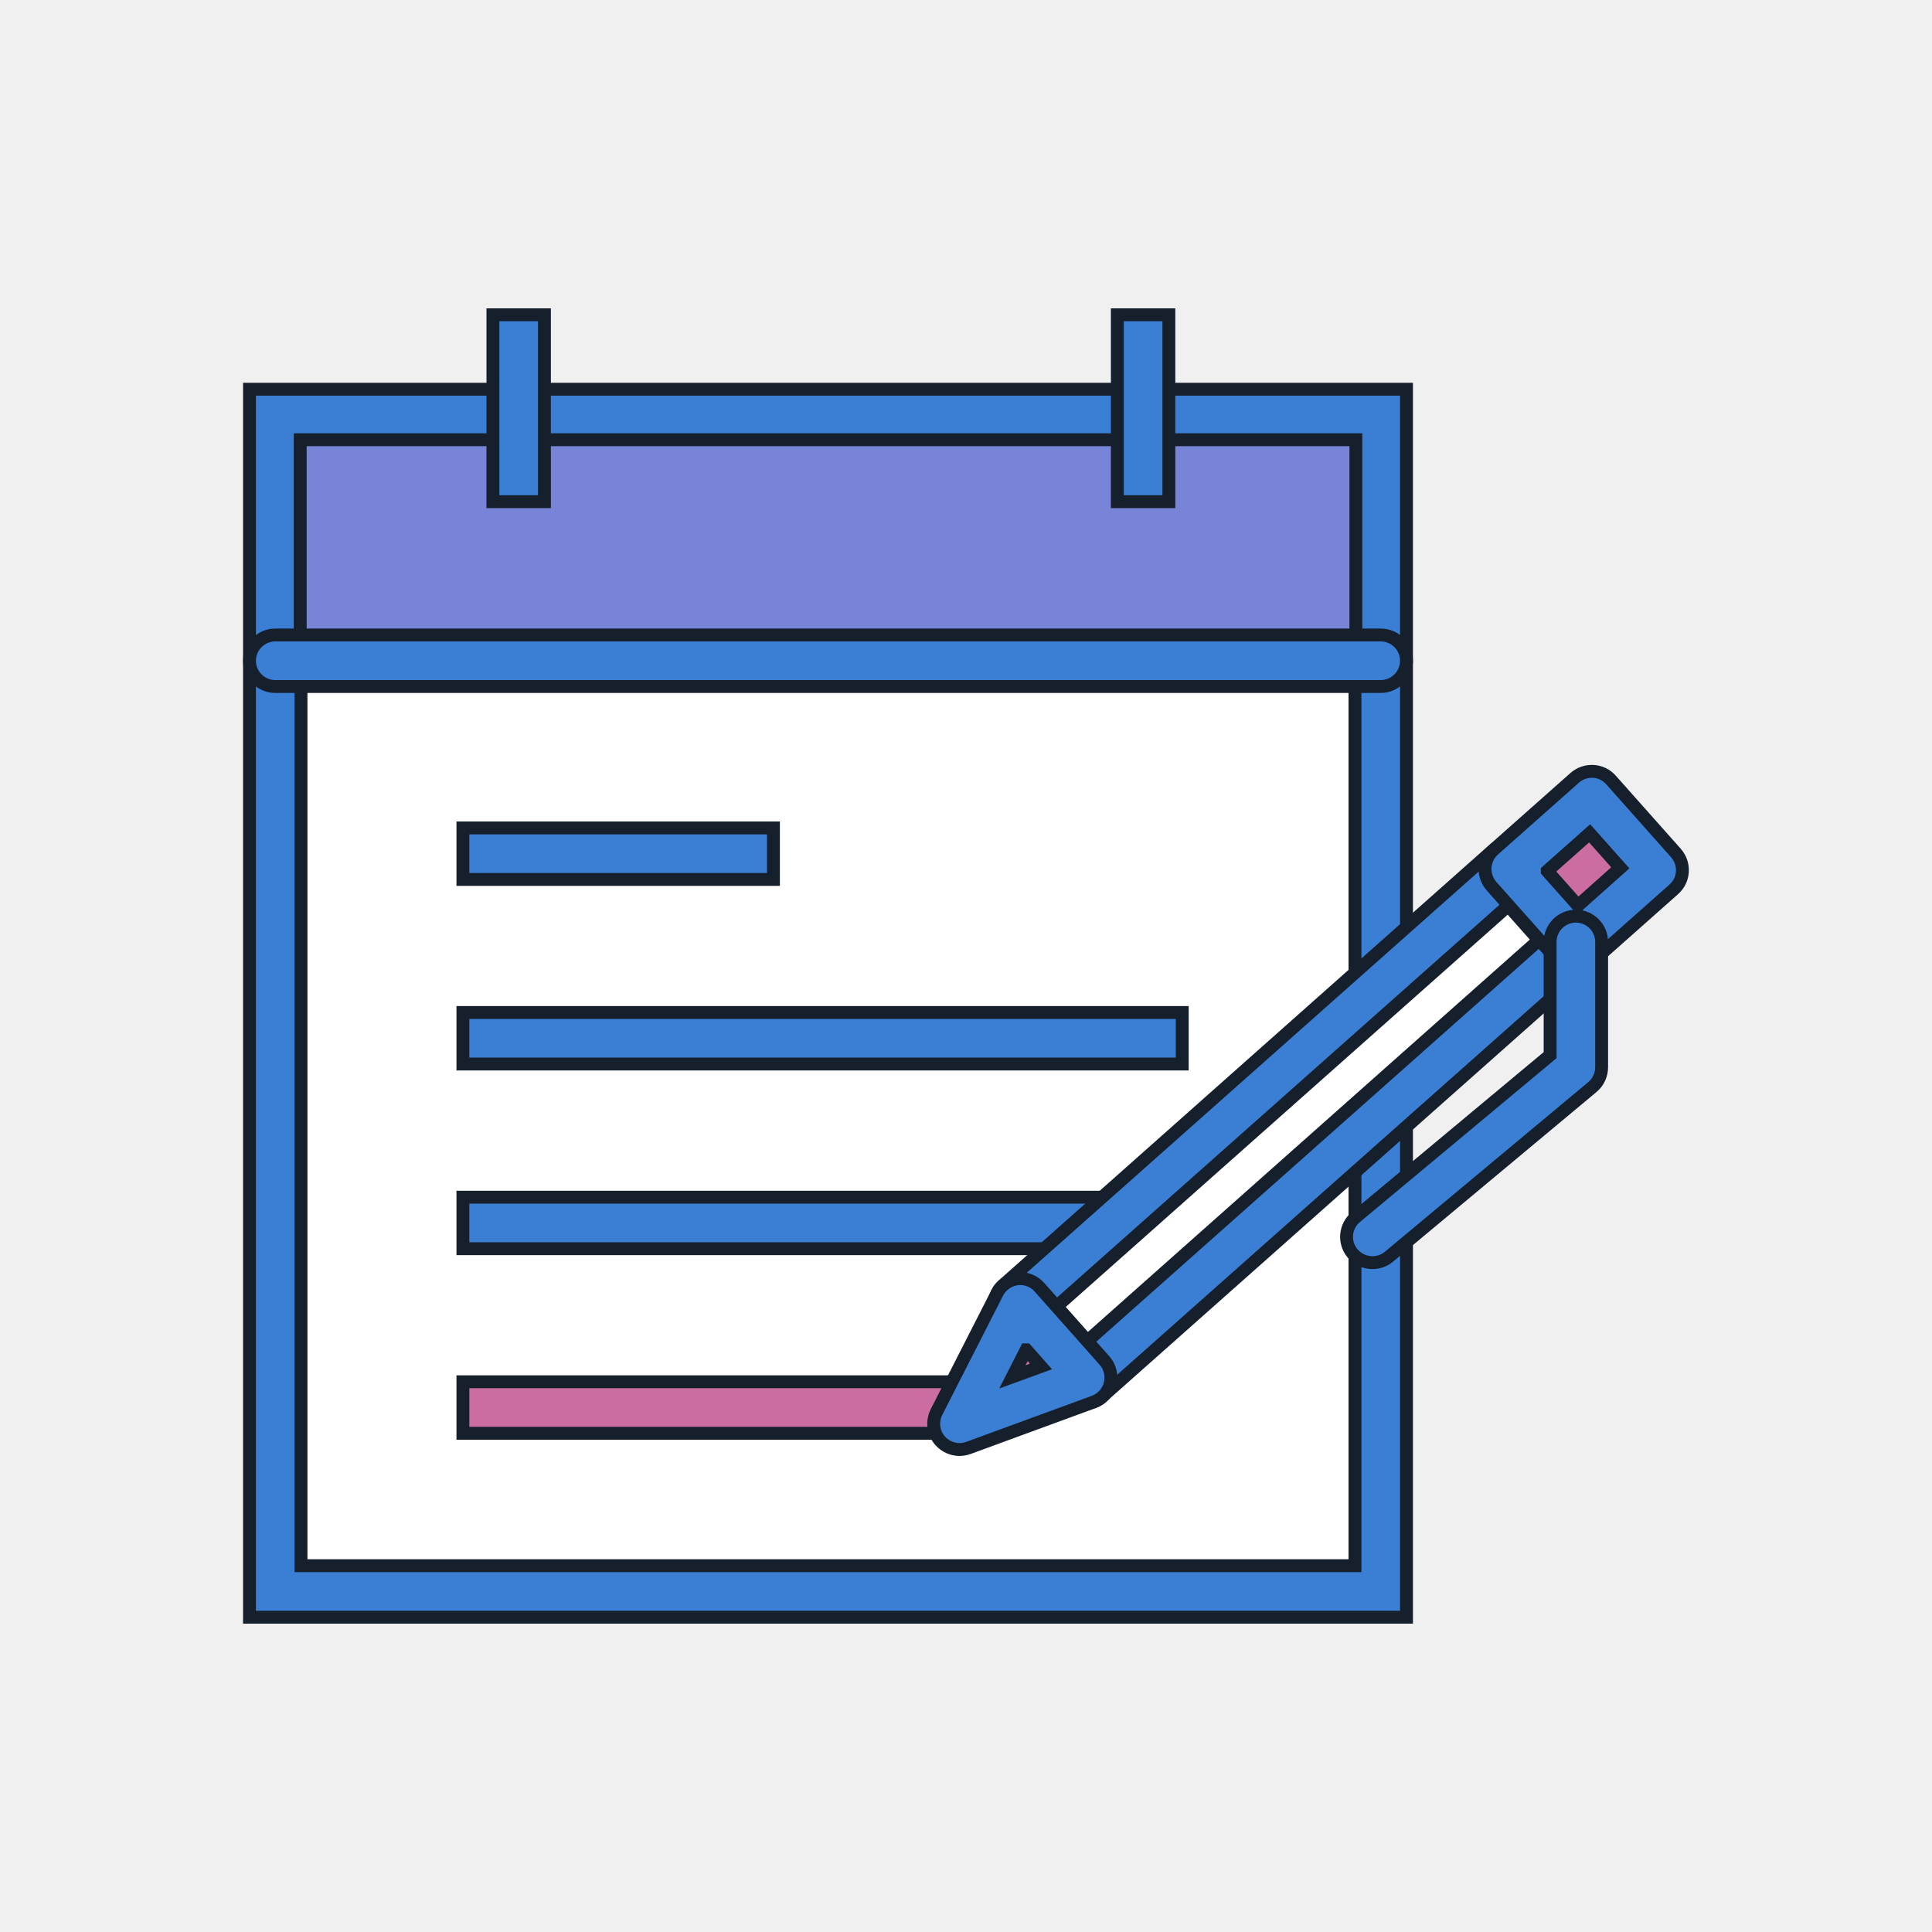
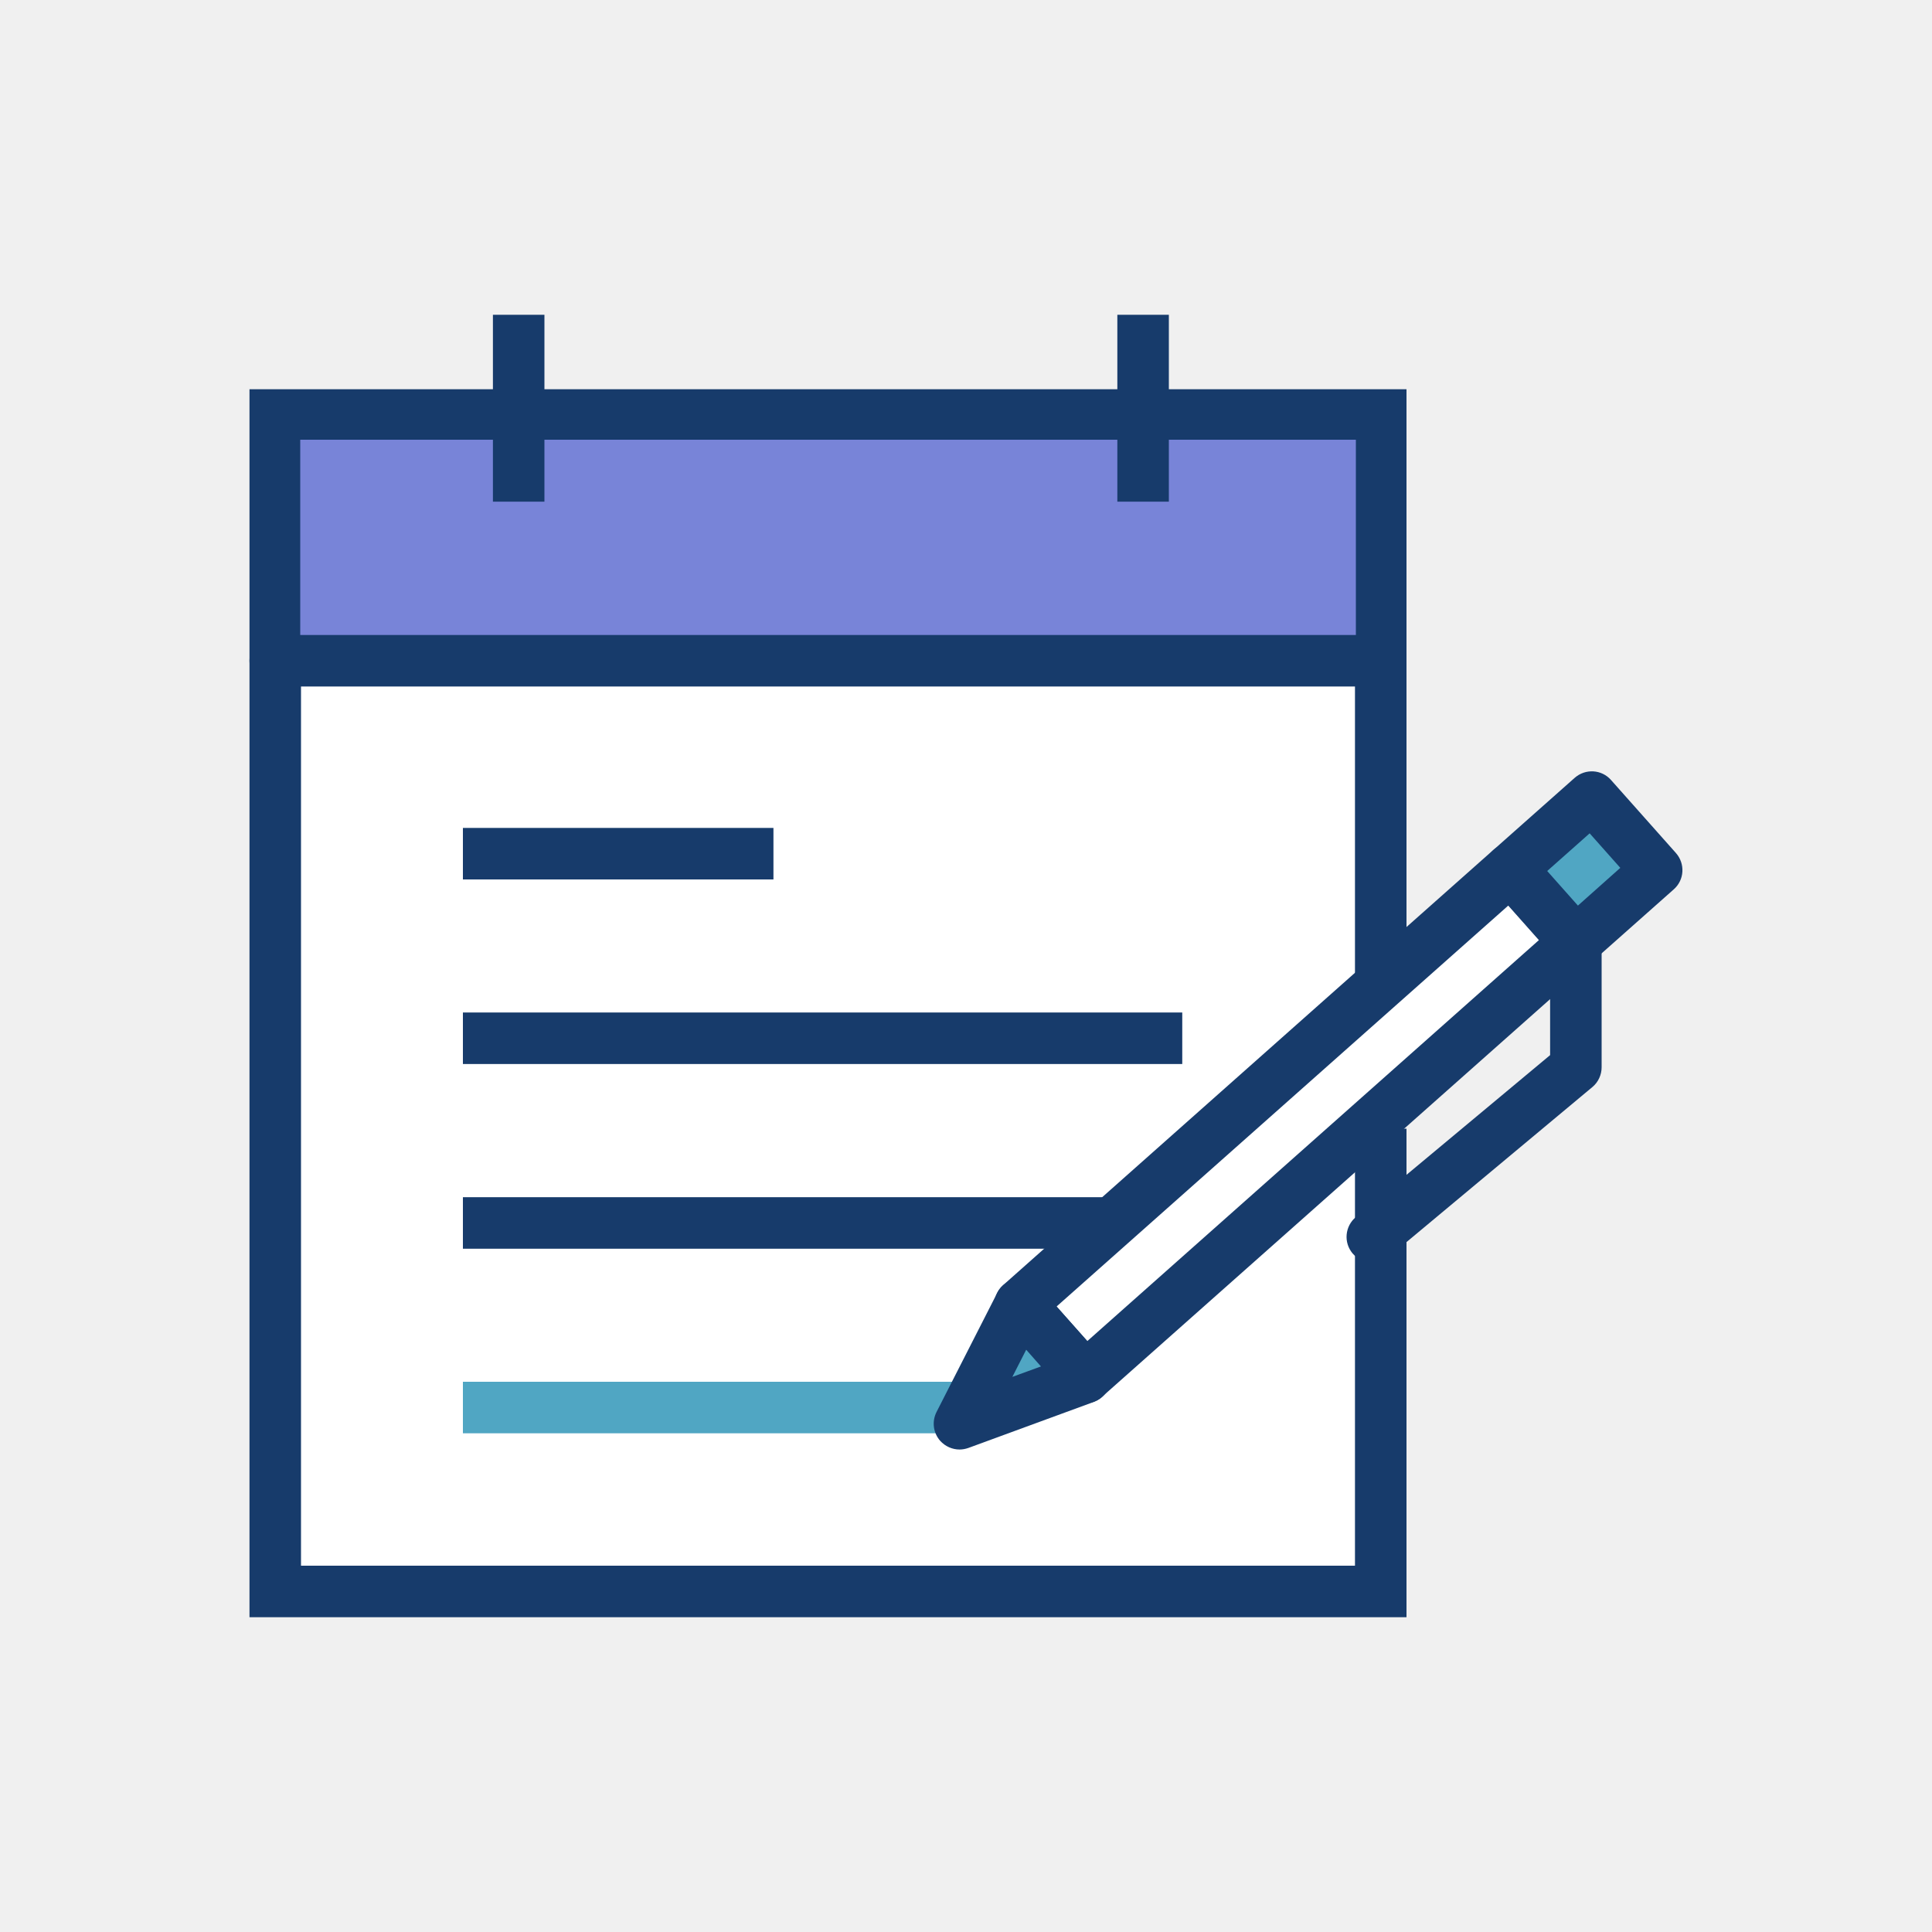
<svg xmlns="http://www.w3.org/2000/svg" id="_레이어_1" data-name="레이어 1" viewBox="0 0 150 150">
  <defs>
    <style>
      .cls-1 {
-         fill: #cb6da0;
-       }
- 
-       .cls-1, .cls-2, .cls-3, .cls-4 {
-         stroke: #16202c;
-         stroke-miterlimit: 10;
+         fill: #fff;
      }

      .cls-2 {
-         fill: #3b7fd4;
+         fill: #7884d8;
      }

      .cls-3 {
-         fill: #fff;
+         fill: #50a6c3;
      }

      .cls-4 {
-         fill: #7884d8;
+         fill: #173b6b;
      }
    </style>
  </defs>
  <g>
-     <polyline class="cls-3" points="107.2 87.63 107.2 123.56 21.37 123.56 21.37 32.22 107.2 32.22 107.2 76.14" />
-     <polygon class="cls-2" points="109.2 125.56 19.37 125.56 19.37 30.22 109.2 30.22 109.2 76.14 105.2 76.14 105.2 34.22 23.37 34.22 23.37 121.56 105.2 121.56 105.2 87.63 109.2 87.63 109.2 125.56" />
+     <polyline class="cls-1" points="107.2 87.63 107.2 123.56 21.37 123.56 21.37 32.22 107.2 32.22 107.2 76.14" />
+     <polygon class="cls-4" points="109.2 125.56 19.37 125.56 19.37 30.22 109.2 30.22 109.2 76.14 105.2 76.14 105.2 34.22 23.37 34.22 23.37 121.56 105.2 121.56 105.2 87.63 109.2 87.63 109.2 125.56" />
  </g>
-   <polygon class="cls-4" points="23.31 34.14 23.31 49.98 105.27 49.98 105.27 43.75 105.27 41.75 105.27 34.14 23.31 34.14" />
-   <rect class="cls-2" x="86.75" y="24.44" width="4" height="14.51" />
-   <rect class="cls-2" x="38.27" y="24.44" width="4" height="14.51" />
-   <path class="cls-2" d="M107.2,53.3H21.37c-1.1,0-2-.9-2-2s.9-2,2-2h85.83c1.1,0,2,.9,2,2s-.9,2-2,2Z" />
-   <rect class="cls-2" x="35.94" y="64.28" width="24.11" height="4" />
-   <rect class="cls-2" x="35.94" y="92.95" width="51.75" height="4" />
-   <rect class="cls-2" x="35.94" y="78.61" width="55.85" height="4" />
-   <rect class="cls-1" x="35.94" y="107.28" width="38" height="4" />
+   <polygon class="cls-2" points="23.31 34.14 23.31 49.98 105.27 49.98 105.27 43.75 105.27 41.75 105.27 34.14 23.31 34.14" />
+   <rect class="cls-4" x="86.75" y="24.44" width="4" height="14.51" />
+   <rect class="cls-4" x="38.27" y="24.44" width="4" height="14.51" />
+   <path class="cls-4" d="M107.2,53.3H21.37c-1.1,0-2-.9-2-2s.9-2,2-2h85.83c1.1,0,2,.9,2,2s-.9,2-2,2Z" />
+   <rect class="cls-4" x="35.94" y="64.28" width="24.11" height="4" />
+   <rect class="cls-4" x="35.94" y="92.95" width="51.75" height="4" />
+   <rect class="cls-4" x="35.94" y="78.61" width="55.85" height="4" />
+   <rect class="cls-3" x="35.94" y="107.28" width="38" height="4" />
  <g>
-     <rect class="cls-3" x="75.32" y="83.43" width="50.88" height="7.59" transform="translate(-32.5 88.85) rotate(-41.58)" />
-     <path class="cls-2" d="M84.25,108.95s-.08,0-.12,0c-.53-.03-1.02-.27-1.38-.67l-5.04-5.68c-.73-.83-.66-2.09.17-2.82l38.05-33.78c.83-.73,2.09-.66,2.82.17l5.04,5.67c.35.4.53.92.5,1.45-.03.53-.27,1.03-.67,1.38l-38.06,33.78c-.37.33-.84.5-1.33.5ZM82.04,101.44l2.38,2.68,35.06-31.13-2.38-2.68-35.06,31.12Z" />
+     <rect class="cls-1" x="75.32" y="83.43" width="50.88" height="7.59" transform="translate(-32.5 88.85) rotate(-41.58)" />
+     <path class="cls-4" d="M84.25,108.95s-.08,0-.12,0c-.53-.03-1.02-.27-1.38-.67l-5.04-5.68c-.73-.83-.66-2.09.17-2.82l38.05-33.78c.83-.73,2.09-.66,2.82.17l5.04,5.67c.35.4.53.92.5,1.45-.03.53-.27,1.03-.67,1.38l-38.06,33.78c-.37.33-.84.5-1.33.5ZM82.04,101.44l2.38,2.68,35.06-31.13-2.38-2.68-35.06,31.12Z" />
  </g>
  <g>
-     <rect class="cls-1" x="118.77" y="63.72" width="8.41" height="7.59" transform="translate(-13.8 98.68) rotate(-41.61)" />
-     <path class="cls-2" d="M122.34,75.14s-.08,0-.12,0c-.53-.03-1.02-.27-1.38-.67l-5.04-5.67c-.35-.4-.53-.92-.5-1.45.03-.53.27-1.02.67-1.38l6.29-5.58c.83-.73,2.09-.66,2.82.17l5.04,5.67c.73.83.66,2.09-.17,2.82l-6.29,5.58c-.37.33-.84.5-1.33.5ZM120.13,67.63l2.38,2.68,3.29-2.93-2.38-2.68-3.29,2.92Z" />
+     <rect class="cls-3" x="118.77" y="63.72" width="8.41" height="7.59" transform="translate(-13.8 98.68) rotate(-41.61)" />
+     <path class="cls-4" d="M122.34,75.14s-.08,0-.12,0c-.53-.03-1.02-.27-1.38-.67l-5.04-5.67c-.35-.4-.53-.92-.5-1.45.03-.53.27-1.02.67-1.38l6.29-5.58c.83-.73,2.09-.66,2.82.17l5.04,5.67c.73.83.66,2.09-.17,2.82l-6.29,5.58c-.37.33-.84.5-1.33.5ZM120.13,67.63l2.38,2.68,3.29-2.93-2.38-2.68-3.29,2.92Z" />
  </g>
-   <polygon class="cls-1" points="79.22 101.27 74.5 110.54 84.25 106.95 79.22 101.27" />
-   <path class="cls-2" d="M74.5,112.54c-.56,0-1.11-.24-1.5-.67-.55-.62-.66-1.5-.29-2.24l4.72-9.26c.3-.59.87-.99,1.53-1.08.66-.09,1.31.16,1.75.66l5.04,5.68c.44.49.6,1.17.44,1.82-.16.64-.63,1.16-1.25,1.39l-9.76,3.58c-.23.08-.46.12-.69.12ZM79.67,104.8l-1.07,2.1,2.22-.81-1.14-1.29Z" />
-   <path class="cls-2" d="M106.55,98.03c-.57,0-1.14-.25-1.54-.72-.71-.85-.59-2.11.26-2.82l15.08-12.57v-8.79c0-1.1.9-2,2-2s2,.9,2,2v9.73c0,.59-.26,1.16-.72,1.54l-15.79,13.17c-.37.31-.83.46-1.28.46Z" />
+   <polygon class="cls-3" points="79.22 101.27 74.5 110.54 84.25 106.95 79.22 101.27" />
+   <path class="cls-4" d="M74.5,112.54c-.56,0-1.11-.24-1.5-.67-.55-.62-.66-1.5-.29-2.24l4.72-9.26c.3-.59.87-.99,1.53-1.08.66-.09,1.31.16,1.75.66l5.04,5.68c.44.49.6,1.17.44,1.82-.16.64-.63,1.16-1.25,1.39l-9.76,3.58c-.23.08-.46.12-.69.12ZM79.67,104.8l-1.07,2.1,2.22-.81-1.14-1.29Z" />
+   <path class="cls-4" d="M106.55,98.03c-.57,0-1.14-.25-1.54-.72-.71-.85-.59-2.11.26-2.82l15.08-12.57v-8.79c0-1.1.9-2,2-2s2,.9,2,2v9.73c0,.59-.26,1.16-.72,1.54l-15.79,13.17c-.37.31-.83.46-1.28.46Z" />
</svg>
